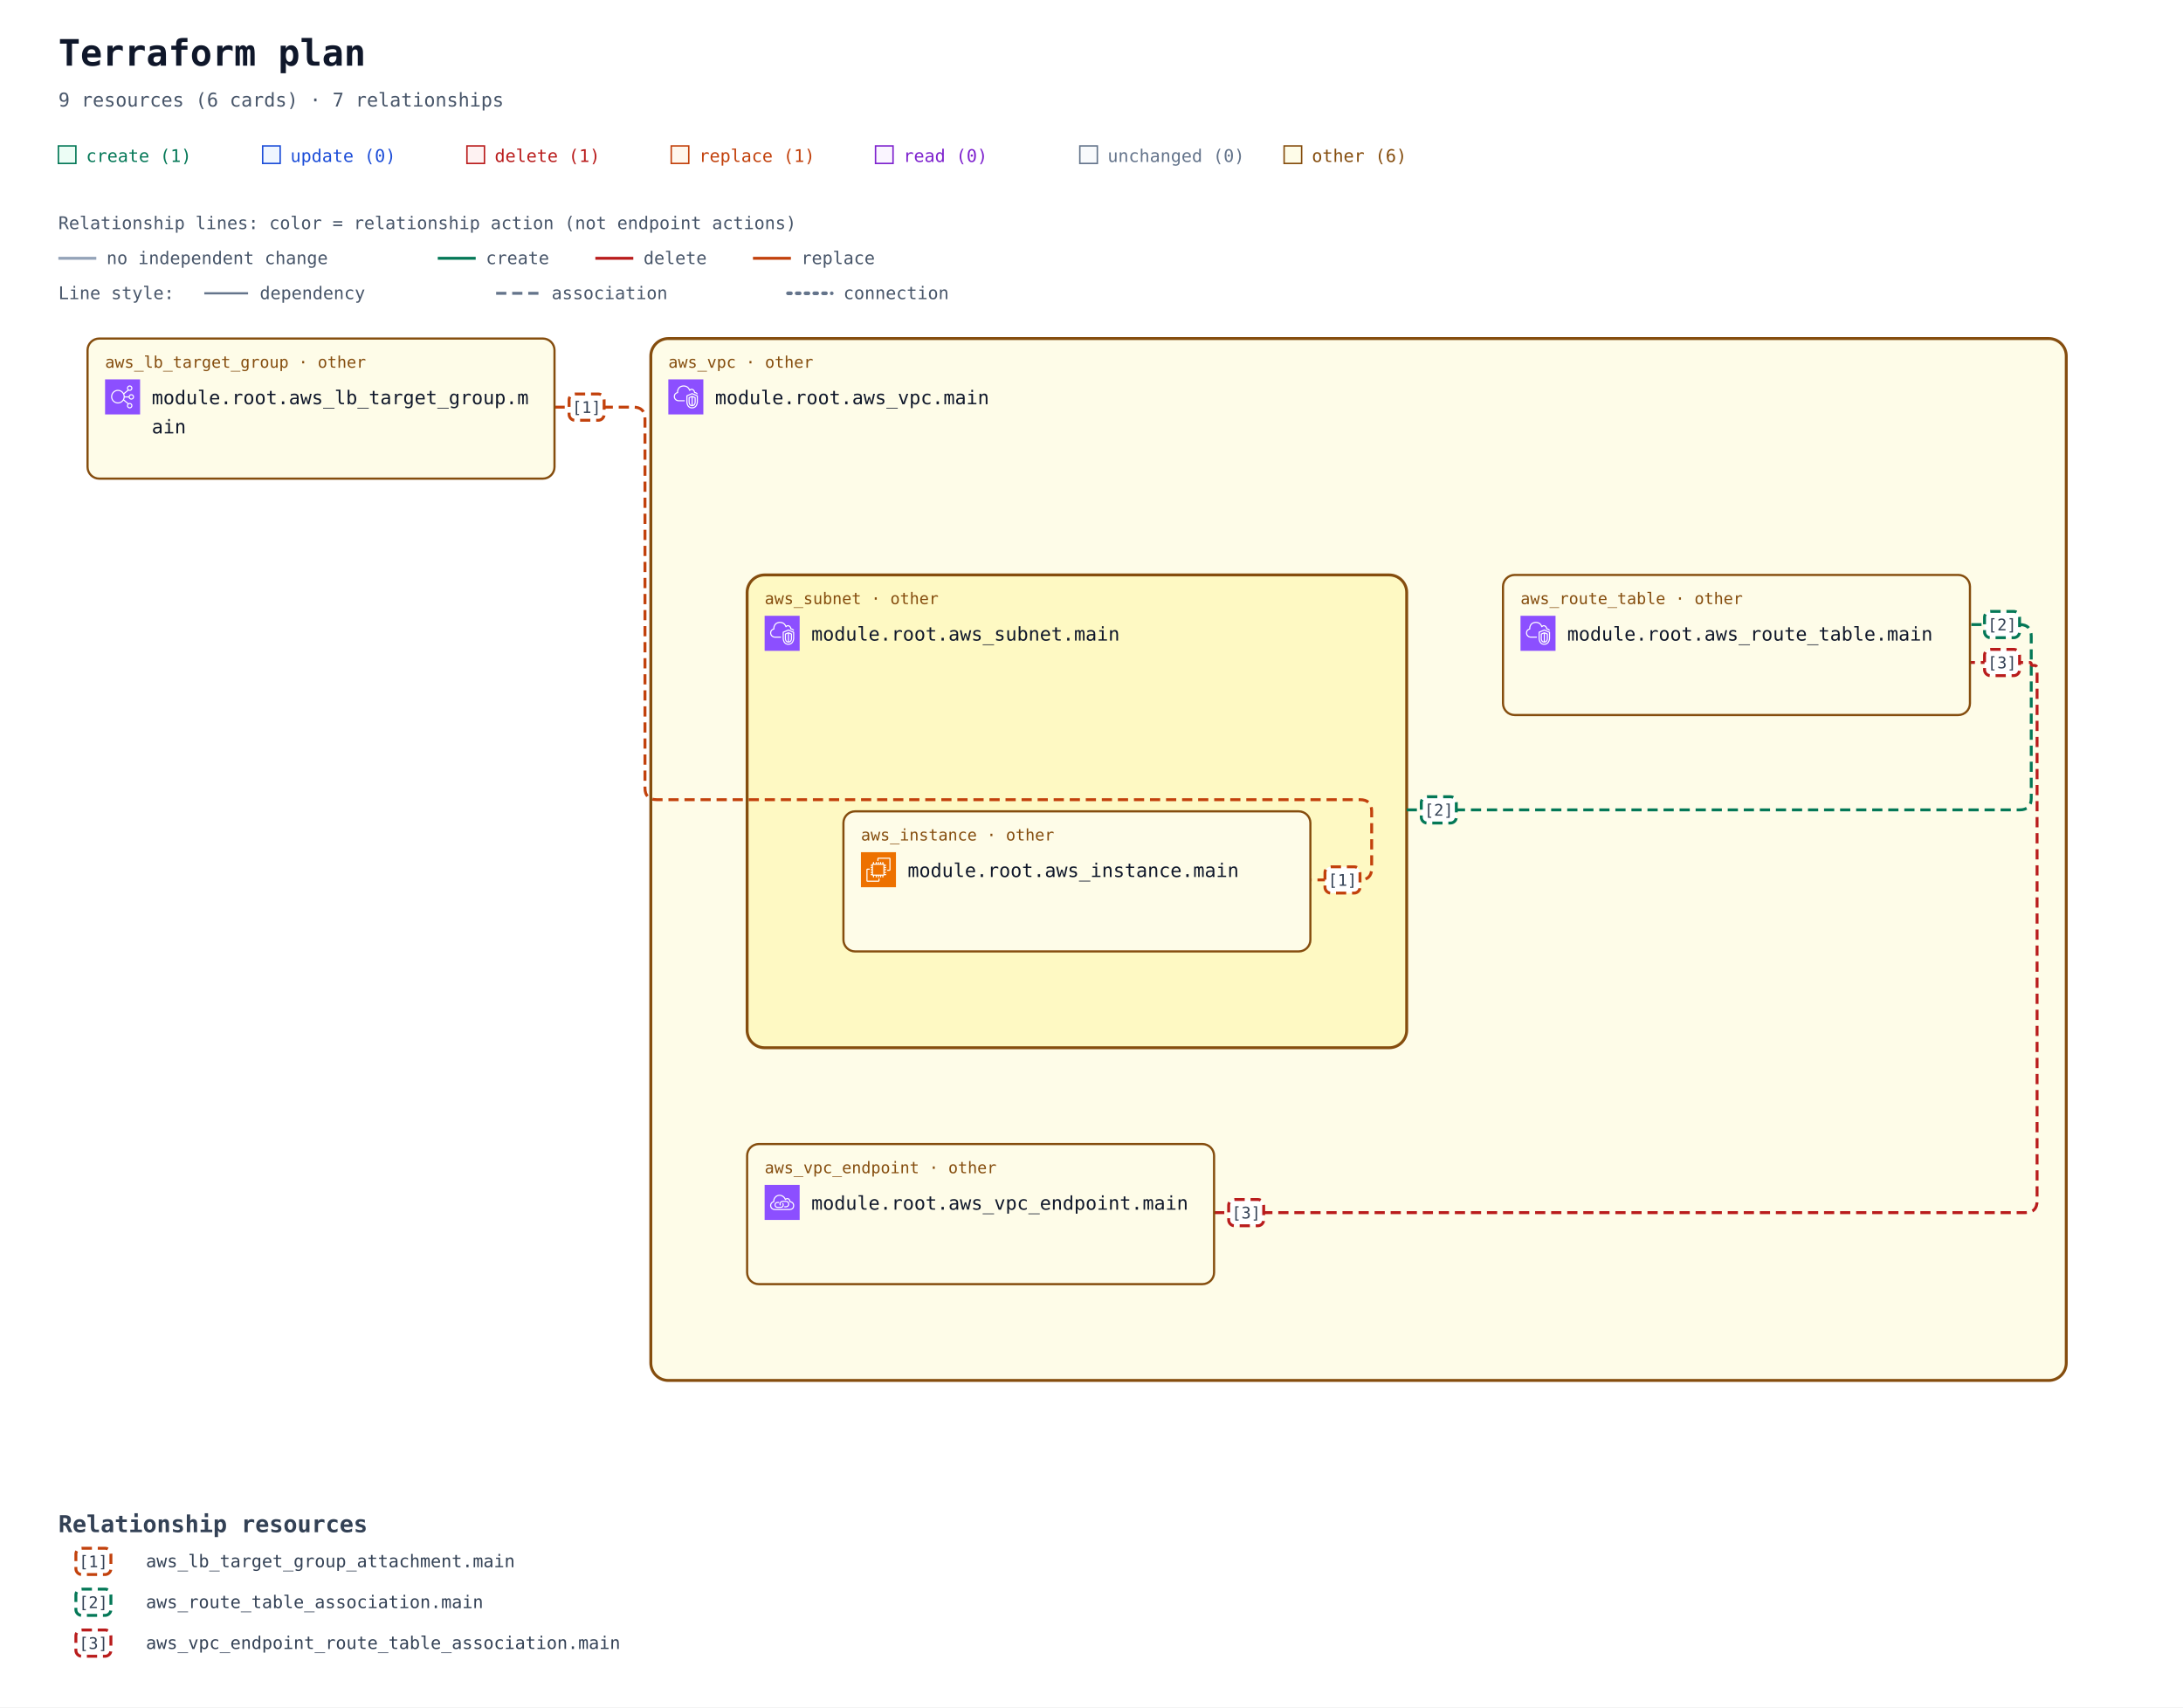
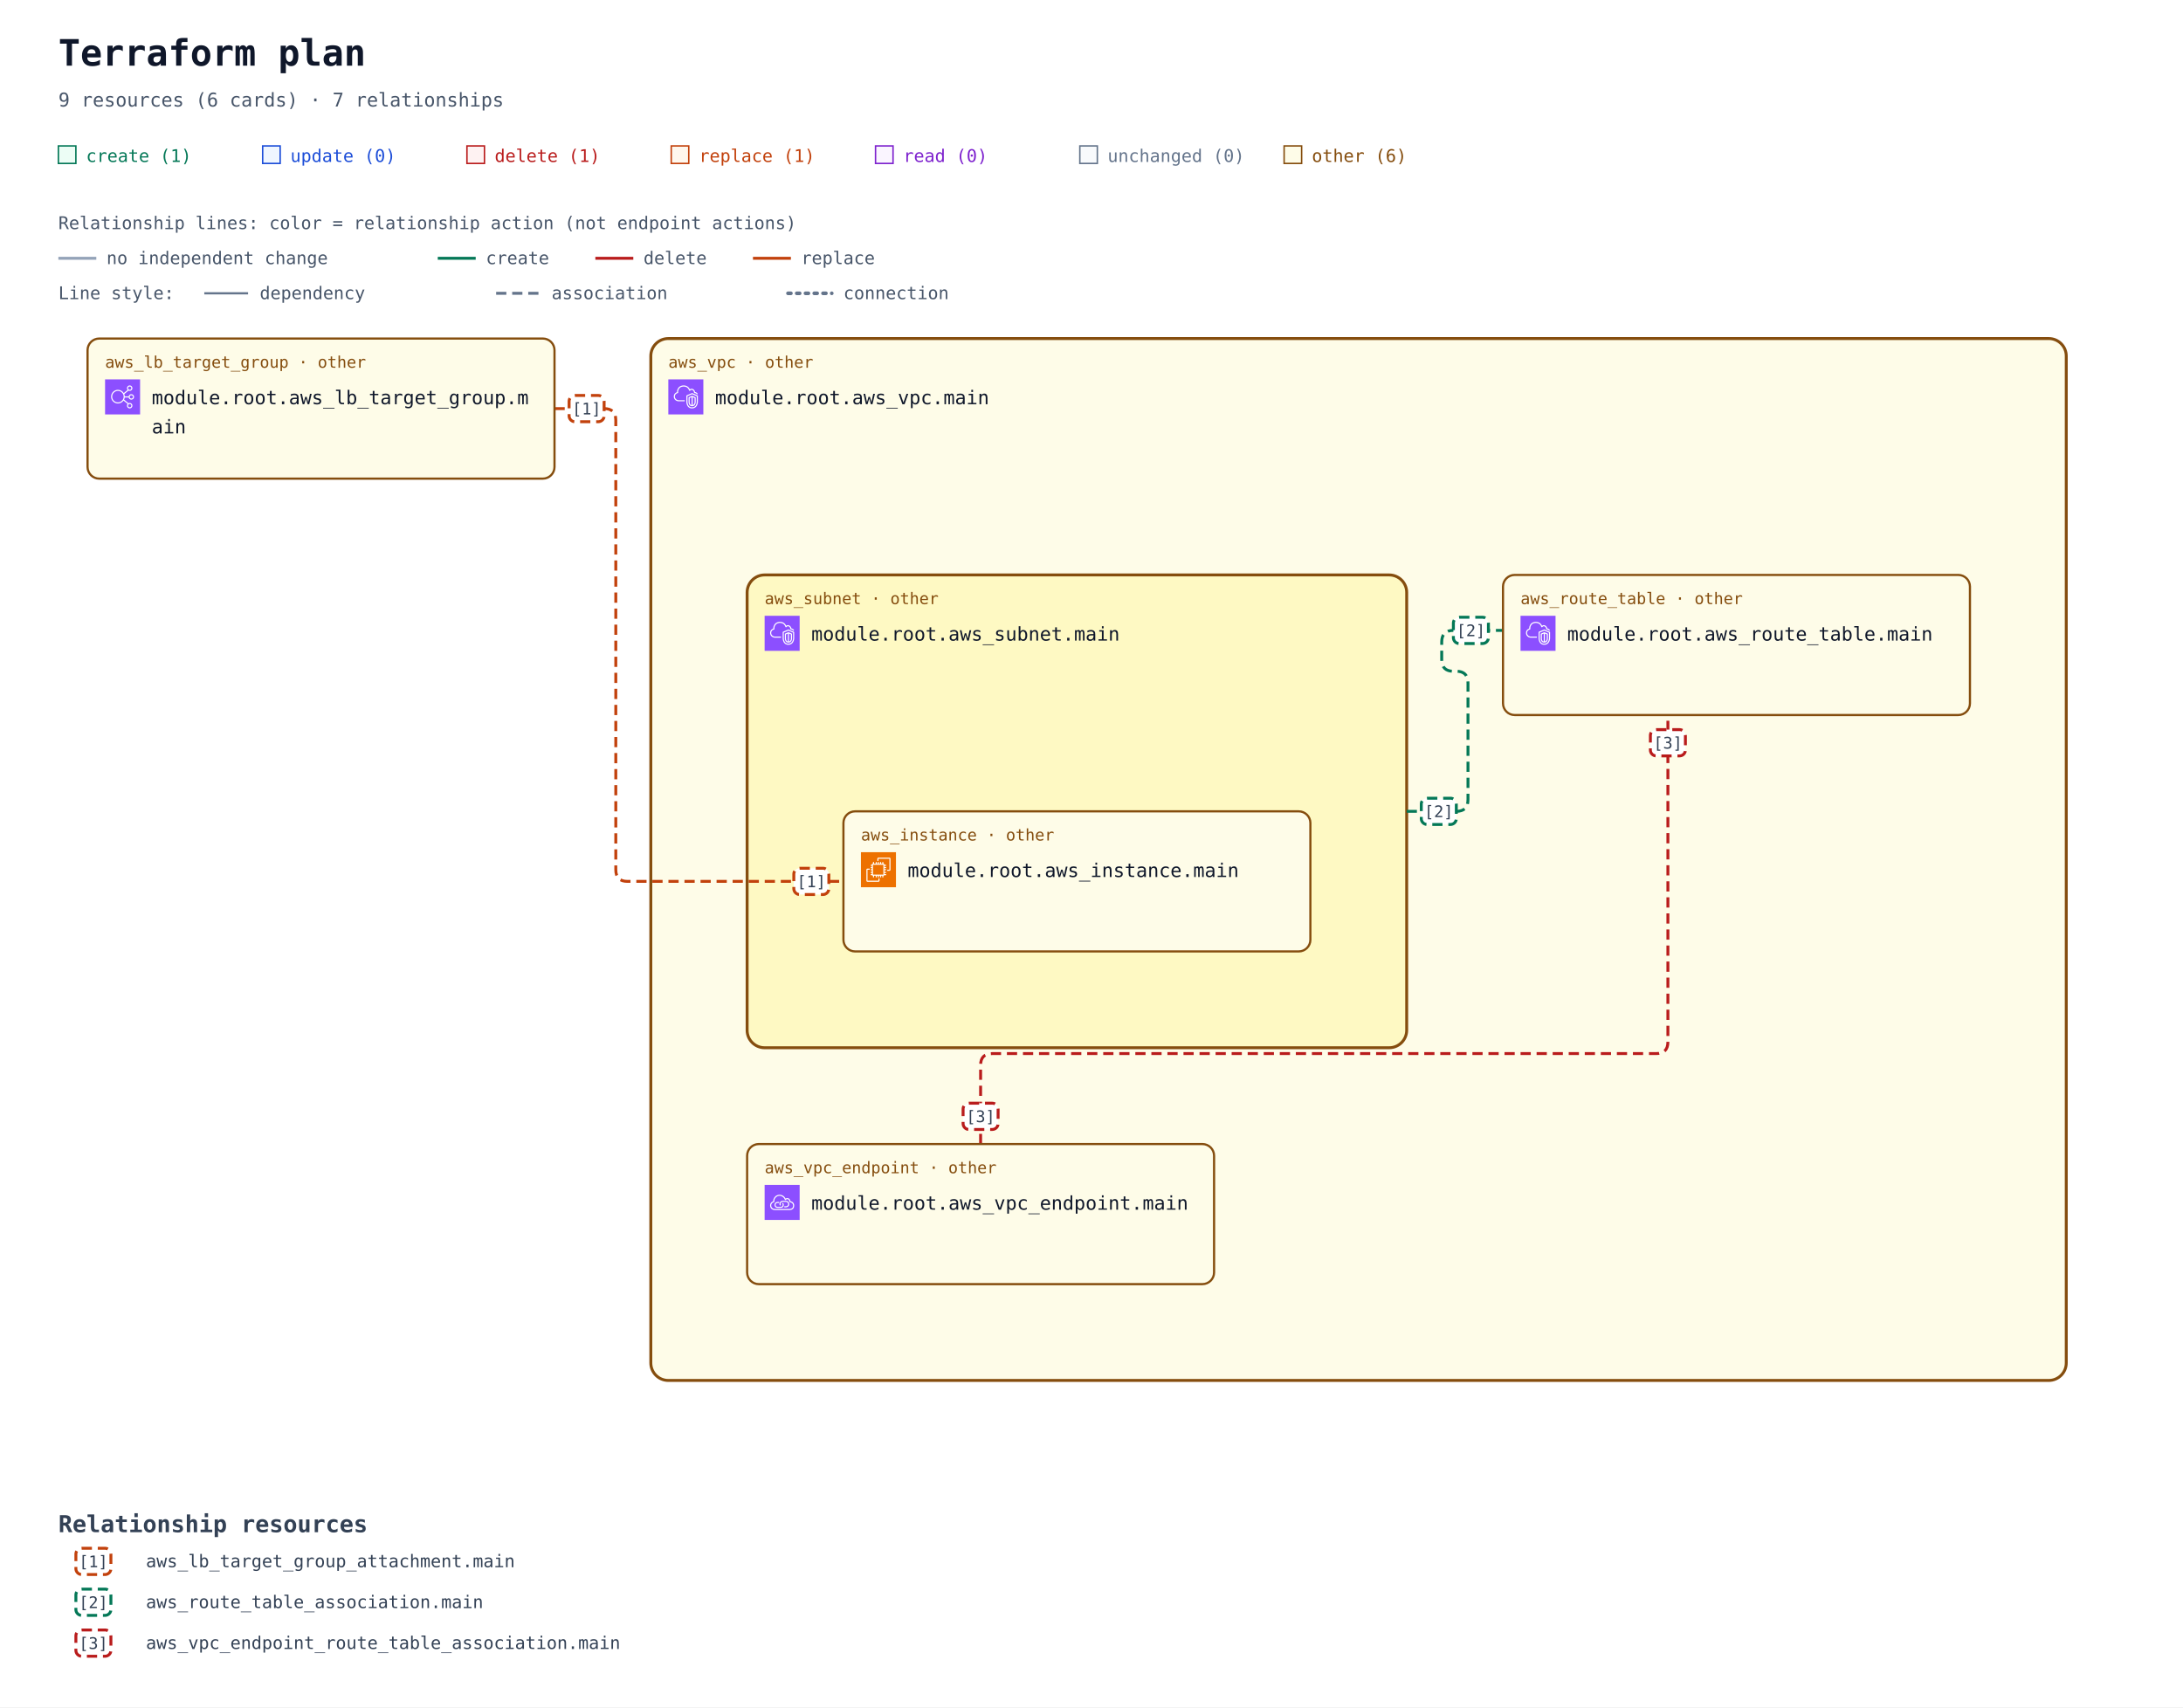
<svg xmlns="http://www.w3.org/2000/svg" width="1496" height="1170" viewBox="0 0 1496 1170" role="img" aria-labelledby="title description">
  <defs>
    <marker id="arrow" viewBox="0 0 10 10" refX="9" refY="5" markerWidth="7" markerHeight="7" markerUnits="userSpaceOnUse" orient="auto-start-reverse">
      <path d="M 0 0 L 10 5 L 0 10 z" fill="#94a3b8" />
    </marker>
    <marker id="arrow-create" viewBox="0 0 10 10" refX="9" refY="5" markerWidth="7" markerHeight="7" markerUnits="userSpaceOnUse" orient="auto-start-reverse">
      <path d="M 0 0 L 10 5 L 0 10 z" fill="#047857" />
    </marker>
    <marker id="arrow-delete" viewBox="0 0 10 10" refX="9" refY="5" markerWidth="7" markerHeight="7" markerUnits="userSpaceOnUse" orient="auto-start-reverse">
      <path d="M 0 0 L 10 5 L 0 10 z" fill="#b91c1c" />
    </marker>
    <marker id="arrow-replace" viewBox="0 0 10 10" refX="9" refY="5" markerWidth="7" markerHeight="7" markerUnits="userSpaceOnUse" orient="auto-start-reverse">
      <path d="M 0 0 L 10 5 L 0 10 z" fill="#c2410c" />
    </marker>
    <symbol id="planorama-icon-aws-ec2" viewBox="0 0 64 64">
      <g>
        <g id="planorama-icon-aws-ec2-local-49636f6e2d4172636869746563747572652f34382f417263685f416d617a6f6e2d4543325f3438" stroke="none" stroke-width="1" fill="none" fill-rule="evenodd">
          <g id="planorama-icon-aws-ec2-local-49636f6e2d4172636869746563747572652d42472f34382f436f6d70757465" fill="#ED7100">
            <rect id="planorama-icon-aws-ec2-local-52656374616e676c65" x="0" y="0" width="64" height="64" />
          </g>
          <path d="M22,41 L41,41 L41,23 L22,23 L22,41 Z M43,23 L46,23 L46,25 L43,25 L43,27 L46,27 L46,29 L43,29 L43,31 L46,31 L46,33 L43,33 L43,36 L46,36 L46,38 L43,38 L43,40 L46,40 L46,42 L42.863,42 C42.608,42.587 42.023,43 41.344,43 L41,43 L41,46 L39,46 L39,43 L37,43 L37,46 L35,46 L35,43 L33,43 L33,46 L31,46 L31,43 L29,43 L29,46 L27,46 L27,43 L24,43 L24,46 L22,46 L22,43 L21.656,43 C20.977,43 20.392,42.587 20.137,42 L18,42 L18,40 L20,40 L20,38 L18,38 L18,36 L20,36 L20,33 L18,33 L18,31 L20,31 L20,29 L18,29 L18,27 L20,27 L20,25 L18,25 L18,23 L20,23 L20,22.656 C20,21.743 20.743,21 21.656,21 L22,21 L22,18 L24,18 L24,21 L27,21 L27,18 L29,18 L29,21 L31,21 L31,18 L33,18 L33,21 L35,21 L35,18 L37,18 L37,21 L39,21 L39,18 L41,18 L41,21 L41.344,21 C42.257,21 43,21.743 43,22.656 L43,23 Z M32,52 L12,52 L12,32 L16,32 L16,30 L11.843,30 C10.826,30 10,30.827 10,31.843 L10,52.157 C10,53.173 10.826,54 11.843,54 L32.157,54 C33.174,54 34,53.173 34,52.157 L34,48 L32,48 L32,52 Z M54,11.843 L54,32.157 C54,33.173 53.174,34 52.157,34 L48,34 L48,32 L52,32 L52,12 L32,12 L32,16 L30,16 L30,11.843 C30,10.827 30.826,10 31.843,10 L52.157,10 C53.174,10 54,10.827 54,11.843 L54,11.843 Z" id="planorama-icon-aws-ec2-local-416d617a6f6e2d4543325f49636f6e5f34385f5371756964" fill="#FFFFFF" />
        </g>
      </g>
    </symbol>
    <symbol id="planorama-icon-aws-elb" viewBox="0 0 64 64">
      <g>
        <g id="planorama-icon-aws-elb-local-49636f6e2d4172636869746563747572652f34382f417263685f456c61737469632d4c6f61642d42616c616e63696e675f3438" stroke="none" stroke-width="1" fill="none" fill-rule="evenodd">
          <g id="planorama-icon-aws-elb-local-49636f6e2d4172636869746563747572652d42472f34382f4e6574776f726b696e672d436f6e74656e742d44656c6976657279" fill="#8C4FFF">
            <rect id="planorama-icon-aws-elb-local-52656374616e676c65" x="0" y="0" width="64" height="64" />
          </g>
          <path d="M23.5,42 C17.71,42 13,37.29 13,31.5 C13,25.71 17.71,21 23.5,21 C29.29,21 34,25.71 34,31.5 C34,37.29 29.29,42 23.5,42 M48,48 C48,49.654 46.654,51 45,51 C43.346,51 42,49.654 42,48 C42,46.346 43.346,45 45,45 C46.654,45 48,46.346 48,48 M45,13 C46.654,13 48,14.346 48,16 C48,17.654 46.654,19 45,19 C43.346,19 42,17.654 42,16 C42,14.346 43.346,13 45,13 M48,29 C49.654,29 51,30.346 51,32 C51,33.654 49.654,35 48,35 C46.346,35 45,33.654 45,32 C45,30.346 46.346,29 48,29 M35.901,33 L43.102,33 C43.565,35.279 45.586,37 48,37 C50.757,37 53,34.757 53,32 C53,29.243 50.757,27 48,27 C45.586,27 43.565,28.721 43.102,31 L35.975,31 C35.916,29.541 35.614,28.146 35.096,26.856 L42.799,20.467 C43.466,20.797 44.206,21 45,21 C47.757,21 50,18.757 50,16 C50,13.243 47.757,11 45,11 C42.243,11 40,13.243 40,16 C40,17.224 40.459,18.331 41.191,19.201 L34.172,25.024 C31.977,21.42 28.021,19 23.5,19 C16.607,19 11,24.607 11,31.5 C11,38.393 16.607,44 23.5,44 C27.743,44 31.493,41.871 33.754,38.629 L41.191,44.799 C40.459,45.669 40,46.776 40,48 C40,50.757 42.243,53 45,53 C47.757,53 50,50.757 50,48 C50,45.243 47.757,43 45,43 C44.206,43 43.466,43.203 42.799,43.533 L34.77,36.873 C35.344,35.673 35.736,34.373 35.901,33" id="planorama-icon-aws-elb-local-456c61737469632d4c6f61642d42616c616e63696e675f49636f6e5f34385f5371756964" fill="#FFFFFF" />
        </g>
      </g>
    </symbol>
    <symbol id="planorama-icon-aws-endpoint" viewBox="0 0 64 64">
      <g>
        <g id="planorama-icon-aws-endpoint-local-49636f6e2d4172636869746563747572652f34382f417263685f4157532d507269766174654c696e6b5f3438" stroke="none" stroke-width="1" fill="none" fill-rule="evenodd">
          <g id="planorama-icon-aws-endpoint-local-49636f6e2d4172636869746563747572652d42472f34382f4e6574776f726b696e672d436f6e74656e742d44656c6976657279" fill="#8C4FFF">
            <rect id="planorama-icon-aws-endpoint-local-52656374616e676c65" x="0" y="0" width="64" height="64" />
          </g>
          <path d="M33.522,32.737 C34.475,33.796 35,35.13 35,36.495 C35,39.698 32.756,42.021 29.667,42.021 L23.444,42.021 C20.34,42.021 18,39.646 18,36.495 C18,33.358 20.29,31.08 23.444,31.08 L26.555,31.08 L26.555,33.069 L23.444,33.069 C21.416,33.069 20,34.478 20,36.495 C20,38.544 21.448,40.032 23.444,40.032 L29.667,40.032 C31.629,40.032 33,38.578 33,36.495 C33,35.621 32.656,34.757 32.032,34.064 L33.522,32.737 Z M45,35.059 C45,38.795 41.949,41.027 39,41.027 L35.888,41.027 L35.888,39.037 L39,39.037 C40.965,39.037 43,37.549 43,35.059 C43,32.568 40.965,31.08 39,31.08 L32.777,31.08 C30.764,31.08 29,32.887 29,34.948 C29,35.477 29.364,36.101 29.684,36.652 L29.754,36.772 L28.022,37.766 L27.955,37.65 C27.529,36.921 27,36.013 27,34.948 C27,31.828 29.699,29.091 32.777,29.091 L39,29.091 C41.949,29.091 45,31.323 45,35.059 L45,35.059 Z M45.439,44.011 L18.561,44.011 C15.017,44.008 12.202,41.503 12.012,38.185 C12.003,38.033 12,37.877 12,37.717 C12,33.468 15.059,32.034 16.938,31.555 C16.957,31.552 16.974,31.549 16.993,31.544 C17.494,31.431 17.828,30.958 17.763,30.45 C17.716,30.074 17.692,29.687 17.692,29.297 C17.692,25.826 20.19,22.09 23.379,20.792 C28.927,18.533 32.859,21.501 34.292,22.881 C35.455,24.003 36.363,25.438 36.991,27.146 C37.117,27.487 37.418,27.733 37.78,27.788 C38.146,27.84 38.502,27.697 38.725,27.409 C39.624,26.239 41.075,25.748 42.429,26.158 C44.041,26.647 45.043,28.23 45.18,30.501 C45.208,30.952 45.536,31.328 45.981,31.416 C49.974,32.218 52,34.358 52,37.78 C52,43.201 47.889,44.011 45.439,44.011 L45.439,44.011 Z M47.102,29.63 C46.726,26.912 45.233,24.929 43.013,24.256 C41.369,23.756 39.637,24.08 38.281,25.076 C37.602,23.679 36.732,22.464 35.684,21.454 C32.113,18.009 27.23,17.074 22.622,18.951 C18.671,20.56 15.692,25.008 15.692,29.297 C15.692,29.481 15.697,29.664 15.705,29.846 C13.517,30.581 10,32.566 10,37.717 C10,37.916 10.005,38.109 10.016,38.297 C10.265,42.684 13.938,45.996 18.56,46 L45.439,46 C47.447,46 54,45.407 54,37.78 C54,33.625 51.558,30.754 47.102,29.63 L47.102,29.63 Z" id="planorama-icon-aws-endpoint-local-4157532d507269766174654c696e6b5f49636f6e5f34385f5371756964" fill="#FFFFFF" />
        </g>
      </g>
    </symbol>
    <symbol id="planorama-icon-aws-vpc" viewBox="0 0 64 64">
      <g>
        <g id="planorama-icon-aws-vpc-local-49636f6e2d4172636869746563747572652f34382f417263685f416d617a6f6e2d5669727475616c2d507269766174652d436c6f75645f3438" stroke="none" stroke-width="1" fill="none" fill-rule="evenodd">
          <g id="planorama-icon-aws-vpc-local-49636f6e2d4172636869746563747572652d42472f34382f4e6574776f726b696e672d436f6e74656e742d44656c6976657279" fill="#8C4FFF">
            <rect id="planorama-icon-aws-vpc-local-52656374616e676c65" x="0" y="0" width="64" height="64" />
          </g>
          <path d="M48,33.977 L44.499,32.508 L44.499,46.878 C47.906,46.147 47.998,42.181 48,41.995 L48,33.977 Z M42.499,46.923 L42.499,32.508 L39,33.977 L39,42.004 C39.008,42.466 39.183,46.339 42.499,46.923 L42.499,46.923 Z M43.112,30.082 C43.358,29.977 43.638,29.978 43.886,30.081 L49.387,32.39 C49.759,32.546 50,32.909 50,33.312 L50,42.004 C49.978,44.431 48.562,49.004 43.37,49.004 C38.393,49.004 37.026,44.432 37,42.015 L37,33.312 C37,32.909 37.241,32.546 37.613,32.39 L43.112,30.082 Z M52,30.792 L43.492,27.092 L35,30.668 L35,41.025 C34.999,41.09 34.963,46.009 37.807,48.894 C39.187,50.294 41.059,51.004 43.37,51.004 C51.808,51.004 51.996,41.425 52,41.018 L52,30.792 Z M54,30.136 L54,41.025 C53.973,45.173 51.716,53.004 43.37,53.004 C40.498,53.004 38.145,52.09 36.373,50.288 C32.941,46.797 32.996,41.243 33,41.008 L33,30.004 C33,29.602 33.241,29.238 33.612,29.082 L43.111,25.082 C43.363,24.976 43.647,24.978 43.897,25.087 L53.398,29.219 C53.764,29.378 54,29.738 54,30.136 L54,30.136 Z M19,38.004 L30,38.004 L30,40.004 L19,40.004 C14.216,40.004 10.271,36.483 10.02,31.988 C10.002,31.813 10,31.599 10,31.385 C10,26.086 13.654,24.038 15.919,23.278 C15.902,23.063 15.891,22.843 15.891,22.626 C15.891,18.039 18.658,13.701 22.621,12.079 C27.58,10.049 33.235,10.937 36.695,14.285 C37.718,15.282 38.604,16.596 39.343,18.206 C40.299,17.422 41.392,17.004 42.523,17.004 C45.234,17.004 48.281,19.296 48.9,23.062 C51.069,23.344 52.936,24.639 53.896,26.582 L52.104,27.469 C51.34,25.925 49.806,25.004 48,25.004 C47.471,25.004 47.033,24.591 47.002,24.063 C46.807,20.762 44.275,19.004 42.523,19.004 C41.55,19.004 40.582,19.574 39.797,20.608 C39.575,20.899 39.215,21.048 38.852,20.993 C38.49,20.938 38.187,20.691 38.062,20.348 C37.327,18.346 36.398,16.789 35.302,15.72 C32.406,12.917 27.615,12.196 23.379,13.93 C19.775,15.405 17.891,19.421 17.891,22.626 C17.891,23.026 17.947,23.503 17.993,23.886 C18.053,24.386 17.73,24.853 17.24,24.975 C15.283,25.459 12,26.937 12,31.385 C12,31.535 11.998,31.685 12.013,31.836 C12.209,35.312 15.276,38.004 19,38.004 L19,38.004 Z" id="planorama-icon-aws-vpc-local-416d617a6f6e2d5669727475616c2d507269766174652d436c6f75645f49636f6e5f34385f5371756964" fill="#FFFFFF" />
        </g>
      </g>
    </symbol>
  </defs>
  <rect width="100%" height="100%" fill="#ffffff" />
  <g font-family="ui-monospace, SFMono-Regular, Consolas, monospace">
    <text x="40" y="45" font-size="25" font-weight="700" fill="#0f172a">Terraform plan</text>
    <text x="40" y="73" font-size="13" fill="#475569">9 resources (6 cards) · 7 relationships</text>
    <rect x="40" y="100" width="12" height="12" fill="#ecfdf5" stroke="#047857" />
    <text x="59" y="111" font-size="12" fill="#047857">create (1)</text>
    <rect x="180" y="100" width="12" height="12" fill="#eff6ff" stroke="#1d4ed8" />
    <text x="199" y="111" font-size="12" fill="#1d4ed8">update (0)</text>
    <rect x="320" y="100" width="12" height="12" fill="#fef2f2" stroke="#b91c1c" />
    <text x="339" y="111" font-size="12" fill="#b91c1c">delete (1)</text>
    <rect x="460" y="100" width="12" height="12" fill="#fff7ed" stroke="#c2410c" />
    <text x="479" y="111" font-size="12" fill="#c2410c">replace (1)</text>
    <rect x="600" y="100" width="12" height="12" fill="#faf5ff" stroke="#7e22ce" />
    <text x="619" y="111" font-size="12" fill="#7e22ce">read (0)</text>
    <rect x="740" y="100" width="12" height="12" fill="#f8fafc" stroke="#64748b" />
    <text x="759" y="111" font-size="12" fill="#64748b">unchanged (0)</text>
    <rect x="880" y="100" width="12" height="12" fill="#fefce8" stroke="#854d0e" />
    <text x="899" y="111" font-size="12" fill="#854d0e">other (6)</text>
    <g id="relationship-legend" font-size="12" fill="#475569">
      <text x="40" y="157">Relationship lines: color = relationship action (not endpoint actions)</text>
      <path d="M 40 177 H 66" stroke="#94a3b8" stroke-width="2" />
      <text x="73" y="181">no independent change</text>
      <path d="M 300 177 H 326" stroke="#047857" stroke-width="2" />
      <text x="333" y="181">create</text>
      <path d="M 408 177 H 434" stroke="#b91c1c" stroke-width="2" />
      <text x="441" y="181">delete</text>
      <path d="M 516 177 H 542" stroke="#c2410c" stroke-width="2" />
      <text x="549" y="181">replace</text>
      <text x="40" y="205">Line style:</text>
      <path d="M 140 201 H 170" stroke="#64748b" stroke-width="1.5" />
      <text x="178" y="205">dependency</text>
      <path d="M 340 201 H 370" stroke="#64748b" stroke-width="2" stroke-dasharray="7 4" />
      <text x="378" y="205">association</text>
      <path d="M 540 201 H 570" stroke="#64748b" stroke-width="2.5" stroke-dasharray="2 4" stroke-linecap="round" />
      <text x="578" y="205">connection</text>
    </g>
    <g transform="translate(0 72)">
      <g data-container="resource-6177735f7670632e6d61696e-current">
        <rect x="446" y="160" width="970" height="714" rx="12" fill="#fefce8" stroke="#854d0e" stroke-width="2" data-mode="managed" />
      </g>
      <g data-container="resource-6177735f7375626e65742e6d61696e-current">
        <rect x="512" y="322" width="452" height="324" rx="12" fill="#fef9c3" stroke="#854d0e" stroke-width="2" data-mode="managed" />
      </g>
-       <path d="M 380 207 L 434 207 Q 442 207 442 215 L 442 468 Q 442 476 450 476 L 932 476 Q 940 476 940 484 L 940 523 Q 940 531 932 531 L 898 531 " data-edge-kind="association" data-directionality="undirected" data-source="resource-6177735f6c625f7461726765745f67726f75702e6d61696e-current" data-target="resource-6177735f696e7374616e63652e6d61696e-current" fill="none" stroke="#c2410c" stroke-width="2" stroke-dasharray="7 4" stroke-linejoin="round" />
+       <path d="M 380 208 L 414 208 Q 422 208 422 216 L 422 524 Q 422 532 430 532 L 578 532 " data-edge-kind="association" data-directionality="undirected" data-source="resource-6177735f6c625f7461726765745f67726f75702e6d61696e-current" data-target="resource-6177735f696e7374616e63652e6d61696e-current" fill="none" stroke="#c2410c" stroke-width="2" stroke-dasharray="7 4" stroke-linejoin="round" />
      <g data-edge-kind="containment" data-source="resource-6177735f7375626e65742e6d61696e-current" data-target="resource-6177735f696e7374616e63652e6d61696e-current" />
-       <path d="M 964 483 L 1384 483 Q 1392 483 1392 475 L 1392 364 Q 1392 356 1384 356 L 1350 356 " data-edge-kind="association" data-directionality="undirected" data-source="resource-6177735f7375626e65742e6d61696e-current" data-target="resource-6177735f726f7574655f7461626c652e6d61696e-current" fill="none" stroke="#047857" stroke-width="2" stroke-dasharray="7 4" stroke-linejoin="round" />
+       <path d="M 964 484 L 998 484 Q 1006 484 1006 476 L 1006 396 Q 1006 388 998 388 L 996 388 Q 988 388 988 380 L 988 368 Q 988 360 996 360 L 1030 360 " data-edge-kind="association" data-directionality="undirected" data-source="resource-6177735f7375626e65742e6d61696e-current" data-target="resource-6177735f726f7574655f7461626c652e6d61696e-current" fill="none" stroke="#047857" stroke-width="2" stroke-dasharray="7 4" stroke-linejoin="round" />
      <g data-edge-kind="containment" data-source="resource-6177735f7670632e6d61696e-current" data-target="resource-6177735f726f7574655f7461626c652e6d61696e-current" />
      <g data-edge-kind="containment" data-source="resource-6177735f7670632e6d61696e-current" data-target="resource-6177735f7375626e65742e6d61696e-current" />
      <g data-edge-kind="containment" data-source="resource-6177735f7670632e6d61696e-current" data-target="resource-6177735f7670635f656e64706f696e742e6d61696e-current" />
-       <path d="M 832 759 L 1388 759 Q 1396 759 1396 751 L 1396 386 Q 1396 384 1394 384 L 1393 384 Q 1392 384 1392 383 L 1392 383 Q 1392 382 1391 382 L 1350 382 " data-edge-kind="association" data-directionality="undirected" data-source="resource-6177735f7670635f656e64706f696e742e6d61696e-current" data-target="resource-6177735f726f7574655f7461626c652e6d61696e-current" fill="none" stroke="#b91c1c" stroke-width="2" stroke-dasharray="7 4" stroke-linejoin="round" />
+       <path d="M 672 712 L 672 658 Q 672 650 680 650 L 1135 650 Q 1143 650 1143 642 L 1143 418 " data-edge-kind="association" data-directionality="undirected" data-source="resource-6177735f7670635f656e64706f696e742e6d61696e-current" data-target="resource-6177735f726f7574655f7461626c652e6d61696e-current" fill="none" stroke="#b91c1c" stroke-width="2" stroke-dasharray="7 4" stroke-linejoin="round" />
      <g id="resource-6177735f696e7374616e63652e6d61696e-current" data-architecture-id="terraform:6177735f696e7374616e63652e6d61696e-current" data-qualified-address="module.root.aws_instance.main" data-terraform-address="aws_instance.main">
        <rect x="578" y="484" width="320" height="96" rx="8" fill="#fefce8" stroke="#854d0e" stroke-width="1.5" data-mode="managed" />
        <text x="590" y="504" font-size="11" fill="#854d0e">aws_instance · other</text>
        <use href="#planorama-icon-aws-ec2" x="590" y="512" width="24" height="24" aria-hidden="true" />
        <text x="622" y="529" font-size="13" fill="#0f172a">module.root.aws_instance.main</text>
        <text x="590" y="568" font-size="10" fill="#64748b" />
      </g>
      <g id="resource-6177735f6c625f7461726765745f67726f75702e6d61696e-current" data-architecture-id="terraform:6177735f6c625f7461726765745f67726f75702e6d61696e-current" data-qualified-address="module.root.aws_lb_target_group.main" data-terraform-address="aws_lb_target_group.main">
        <rect x="60" y="160" width="320" height="96" rx="8" fill="#fefce8" stroke="#854d0e" stroke-width="1.5" data-mode="managed" />
        <text x="72" y="180" font-size="11" fill="#854d0e">aws_lb_target_group · other</text>
        <use href="#planorama-icon-aws-elb" x="72" y="188" width="24" height="24" aria-hidden="true" />
        <text x="104" y="205" font-size="13" fill="#0f172a">module.root.aws_lb_target_group.m</text>
        <text x="104" y="225" font-size="13" fill="#0f172a">ain</text>
        <text x="72" y="244" font-size="10" fill="#64748b" data-role="controller" />
      </g>
      <g id="resource-6177735f726f7574655f7461626c652e6d61696e-current" data-architecture-id="terraform:6177735f726f7574655f7461626c652e6d61696e-current" data-qualified-address="module.root.aws_route_table.main" data-terraform-address="aws_route_table.main">
        <rect x="1030" y="322" width="320" height="96" rx="8" fill="#fefce8" stroke="#854d0e" stroke-width="1.5" data-mode="managed" />
        <text x="1042" y="342" font-size="11" fill="#854d0e">aws_route_table · other</text>
        <use href="#planorama-icon-aws-vpc" x="1042" y="350" width="24" height="24" aria-hidden="true" />
        <text x="1074" y="367" font-size="13" fill="#0f172a">module.root.aws_route_table.main</text>
        <text x="1042" y="406" font-size="10" fill="#64748b" />
      </g>
      <g id="resource-6177735f7375626e65742e6d61696e-current" data-architecture-id="terraform:6177735f7375626e65742e6d61696e-current" data-qualified-address="module.root.aws_subnet.main" data-terraform-address="aws_subnet.main">
        <text x="524" y="342" font-size="11" fill="#854d0e">aws_subnet · other</text>
        <use href="#planorama-icon-aws-vpc" x="524" y="350" width="24" height="24" aria-hidden="true" />
        <text x="556" y="367" font-size="13" fill="#0f172a">module.root.aws_subnet.main</text>
        <text x="524" y="406" font-size="10" fill="#64748b" />
      </g>
      <g id="resource-6177735f7670632e6d61696e-current" data-architecture-id="terraform:6177735f7670632e6d61696e-current" data-qualified-address="module.root.aws_vpc.main" data-terraform-address="aws_vpc.main">
        <text x="458" y="180" font-size="11" fill="#854d0e">aws_vpc · other</text>
        <use href="#planorama-icon-aws-vpc" x="458" y="188" width="24" height="24" aria-hidden="true" />
        <text x="490" y="205" font-size="13" fill="#0f172a">module.root.aws_vpc.main</text>
        <text x="458" y="244" font-size="10" fill="#64748b" />
      </g>
      <g id="resource-6177735f7670635f656e64706f696e742e6d61696e-current" data-architecture-id="terraform:6177735f7670635f656e64706f696e742e6d61696e-current" data-qualified-address="module.root.aws_vpc_endpoint.main" data-terraform-address="aws_vpc_endpoint.main">
        <rect x="512" y="712" width="320" height="96" rx="8" fill="#fefce8" stroke="#854d0e" stroke-width="1.5" data-mode="managed" />
        <text x="524" y="732" font-size="11" fill="#854d0e">aws_vpc_endpoint · other</text>
        <use href="#planorama-icon-aws-endpoint" x="524" y="740" width="24" height="24" aria-hidden="true" />
        <text x="556" y="757" font-size="13" fill="#0f172a">module.root.aws_vpc_endpoint.main</text>
        <text x="524" y="796" font-size="10" fill="#64748b" />
      </g>
      <g data-relationship-marker="1">
-         <rect x="908" y="522" width="24" height="18" rx="4" fill="#ffffff" stroke="#c2410c" stroke-width="2" stroke-dasharray="7 4" />
-         <text x="920" y="535" text-anchor="middle" font-size="11" fill="#334155">[1]</text>
+         <rect x="544" y="523" width="24" height="18" rx="4" fill="#ffffff" stroke="#c2410c" stroke-width="2" stroke-dasharray="7 4" />
+         <text x="556" y="536" text-anchor="middle" font-size="11" fill="#334155">[1]</text>
      </g>
      <g data-relationship-marker="1">
-         <rect x="390" y="198" width="24" height="18" rx="4" fill="#ffffff" stroke="#c2410c" stroke-width="2" stroke-dasharray="7 4" />
-         <text x="402" y="211" text-anchor="middle" font-size="11" fill="#334155">[1]</text>
+         <rect x="390" y="199" width="24" height="18" rx="4" fill="#ffffff" stroke="#c2410c" stroke-width="2" stroke-dasharray="7 4" />
+         <text x="402" y="212" text-anchor="middle" font-size="11" fill="#334155">[1]</text>
      </g>
      <g data-relationship-marker="2">
-         <rect x="1360" y="347" width="24" height="18" rx="4" fill="#ffffff" stroke="#047857" stroke-width="2" stroke-dasharray="7 4" />
-         <text x="1372" y="360" text-anchor="middle" font-size="11" fill="#334155">[2]</text>
+         <rect x="996" y="351" width="24" height="18" rx="4" fill="#ffffff" stroke="#047857" stroke-width="2" stroke-dasharray="7 4" />
+         <text x="1008" y="364" text-anchor="middle" font-size="11" fill="#334155">[2]</text>
      </g>
      <g data-relationship-marker="2">
-         <rect x="974" y="474" width="24" height="18" rx="4" fill="#ffffff" stroke="#047857" stroke-width="2" stroke-dasharray="7 4" />
-         <text x="986" y="487" text-anchor="middle" font-size="11" fill="#334155">[2]</text>
+         <rect x="974" y="475" width="24" height="18" rx="4" fill="#ffffff" stroke="#047857" stroke-width="2" stroke-dasharray="7 4" />
+         <text x="986" y="488" text-anchor="middle" font-size="11" fill="#334155">[2]</text>
      </g>
      <g data-relationship-marker="3">
-         <rect x="1360" y="373" width="24" height="18" rx="4" fill="#ffffff" stroke="#b91c1c" stroke-width="2" stroke-dasharray="7 4" />
-         <text x="1372" y="386" text-anchor="middle" font-size="11" fill="#334155">[3]</text>
+         <rect x="1131" y="428" width="24" height="18" rx="4" fill="#ffffff" stroke="#b91c1c" stroke-width="2" stroke-dasharray="7 4" />
+         <text x="1143" y="441" text-anchor="middle" font-size="11" fill="#334155">[3]</text>
      </g>
      <g data-relationship-marker="3">
-         <rect x="842" y="750" width="24" height="18" rx="4" fill="#ffffff" stroke="#b91c1c" stroke-width="2" stroke-dasharray="7 4" />
-         <text x="854" y="763" text-anchor="middle" font-size="11" fill="#334155">[3]</text>
+         <rect x="660" y="684" width="24" height="18" rx="4" fill="#ffffff" stroke="#b91c1c" stroke-width="2" stroke-dasharray="7 4" />
+         <text x="672" y="697" text-anchor="middle" font-size="11" fill="#334155">[3]</text>
      </g>
      <g data-relationship-index="true">
        <text x="40" y="978" font-size="16" font-weight="700" fill="#334155">Relationship resources</text>
        <g data-relationship-entry="1">
          <rect x="52" y="989" width="24" height="18" rx="4" fill="#ffffff" stroke="#c2410c" stroke-width="2" stroke-dasharray="7 4" />
          <text x="64" y="1002" text-anchor="middle" font-size="11" fill="#334155">[1]</text>
          <text data-source-address="aws_lb_target_group_attachment.main" font-size="12" fill="#334155">
            <tspan x="100" y="1002" xml:space="preserve">aws_lb_target_group_attachment.main</tspan>
          </text>
        </g>
        <g data-relationship-entry="2">
          <rect x="52" y="1017" width="24" height="18" rx="4" fill="#ffffff" stroke="#047857" stroke-width="2" stroke-dasharray="7 4" />
          <text x="64" y="1030" text-anchor="middle" font-size="11" fill="#334155">[2]</text>
          <text data-source-address="aws_route_table_association.main" font-size="12" fill="#334155">
            <tspan x="100" y="1030" xml:space="preserve">aws_route_table_association.main</tspan>
          </text>
        </g>
        <g data-relationship-entry="3">
          <rect x="52" y="1045" width="24" height="18" rx="4" fill="#ffffff" stroke="#b91c1c" stroke-width="2" stroke-dasharray="7 4" />
          <text x="64" y="1058" text-anchor="middle" font-size="11" fill="#334155">[3]</text>
          <text data-source-address="aws_vpc_endpoint_route_table_association.main" font-size="12" fill="#334155">
            <tspan x="100" y="1058" xml:space="preserve">aws_vpc_endpoint_route_table_association.main</tspan>
          </text>
        </g>
      </g>
    </g>
  </g>
</svg>
